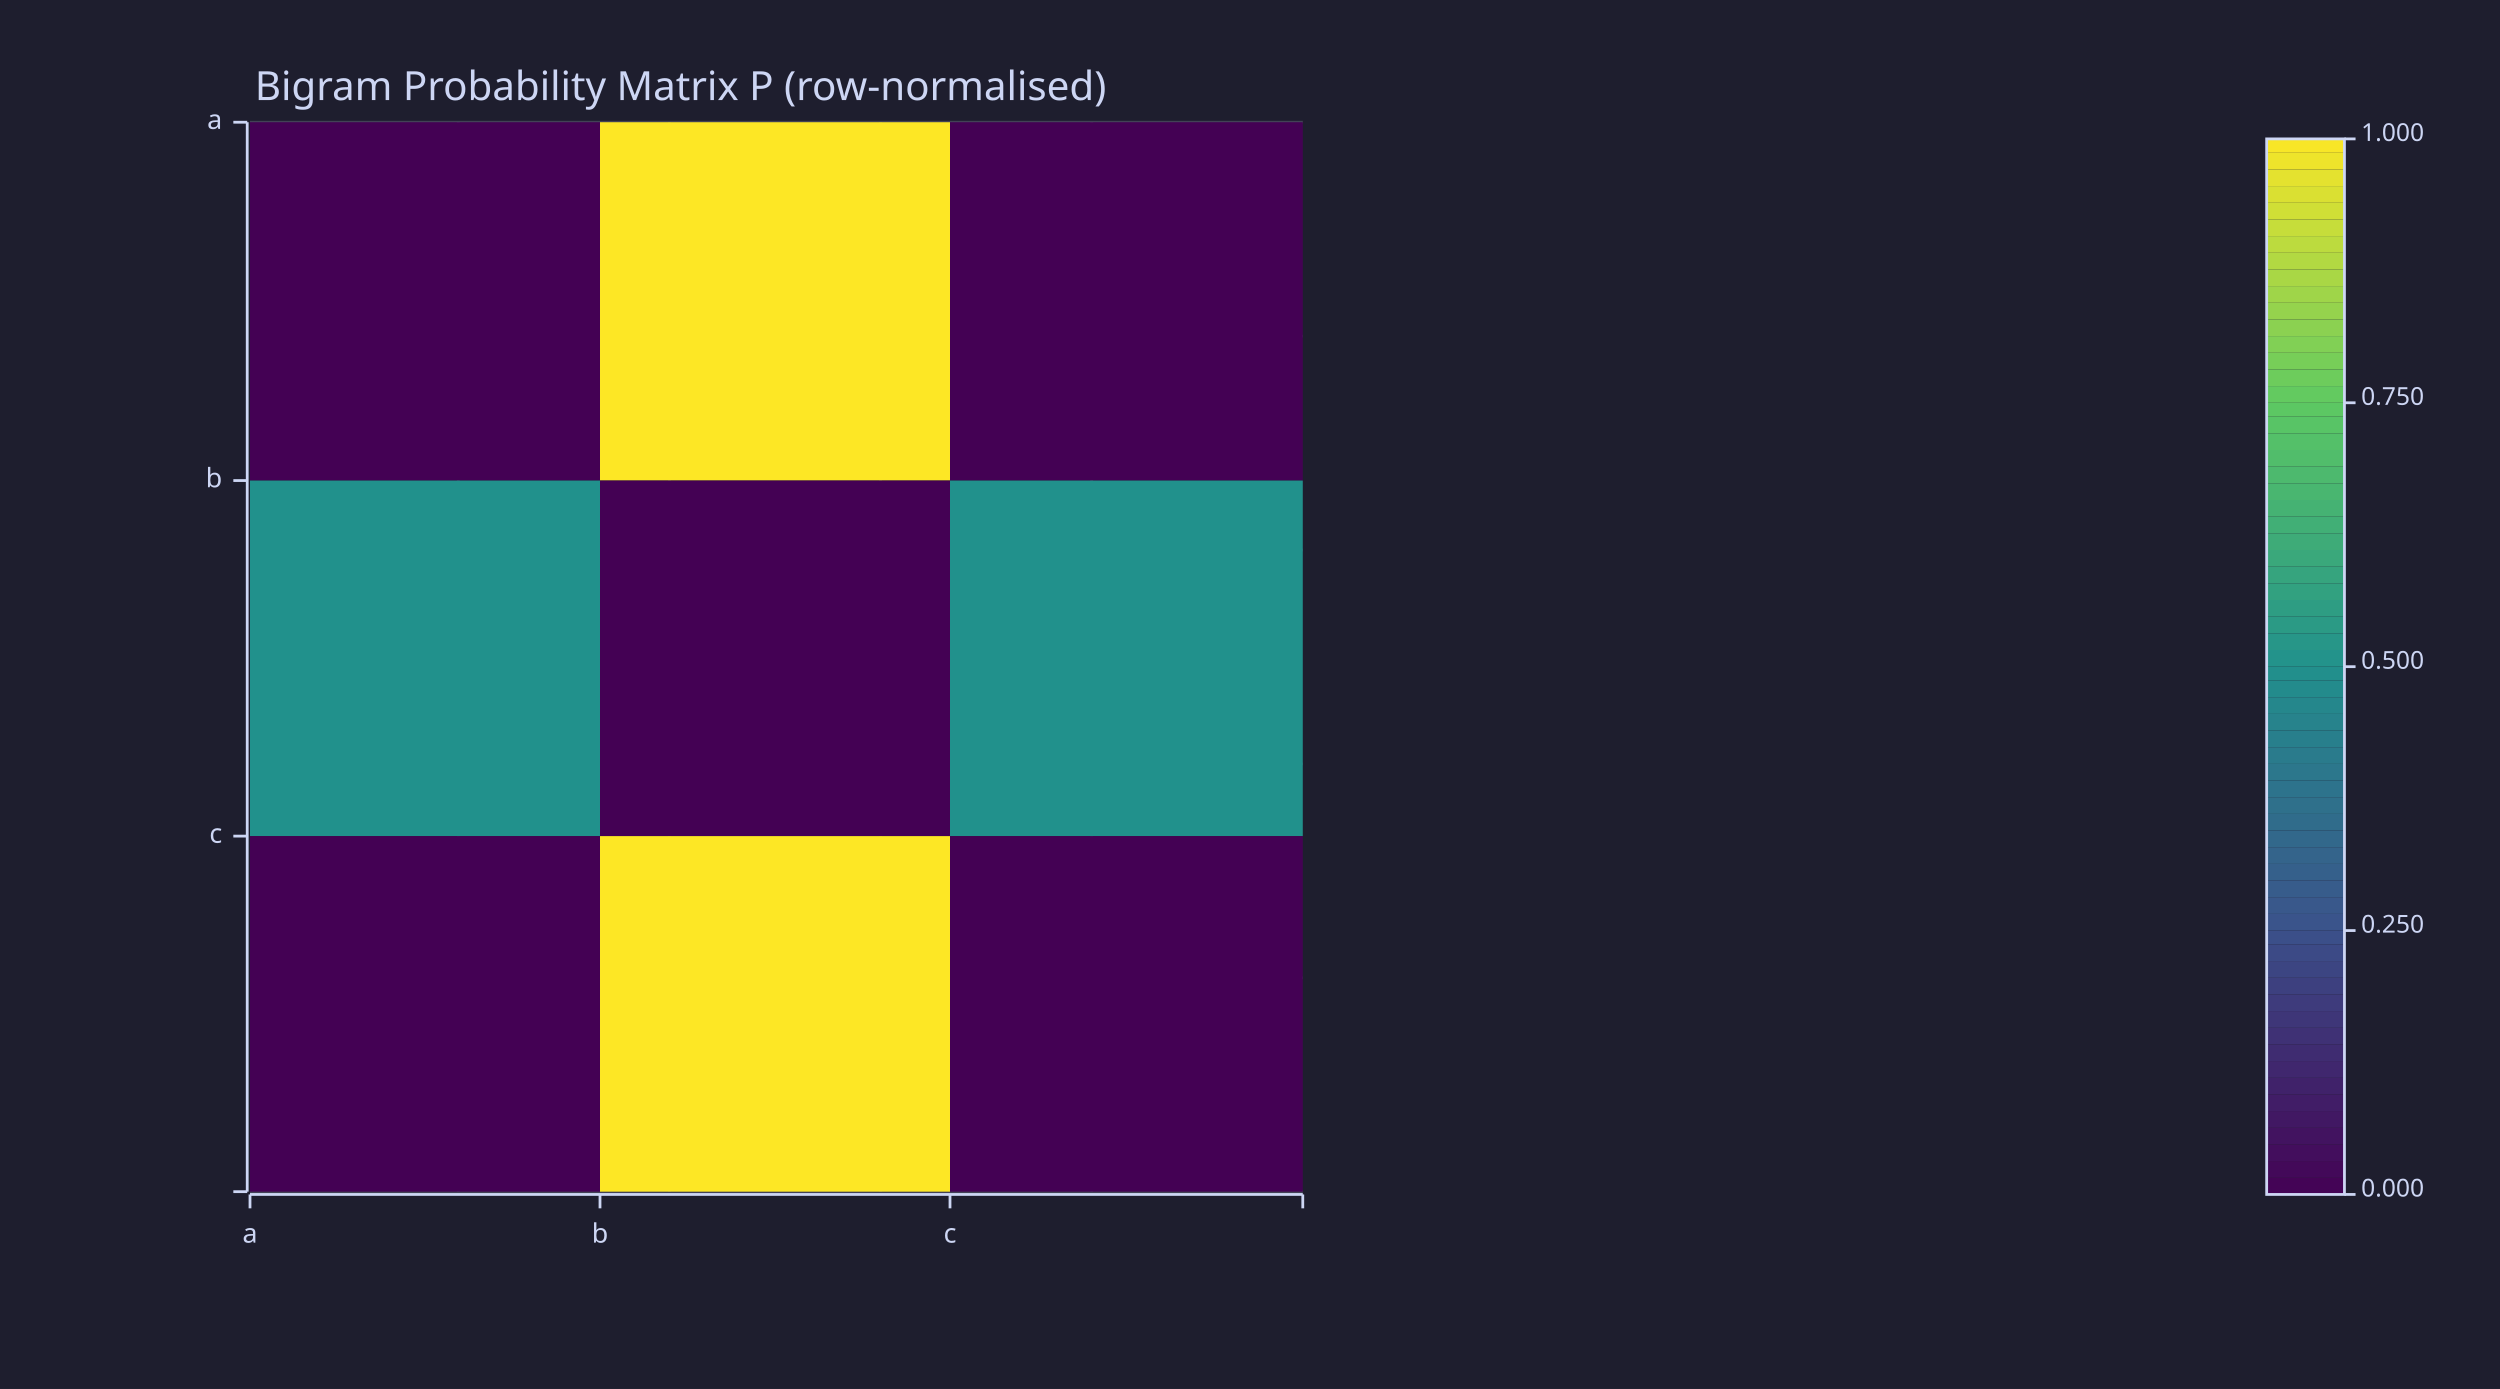
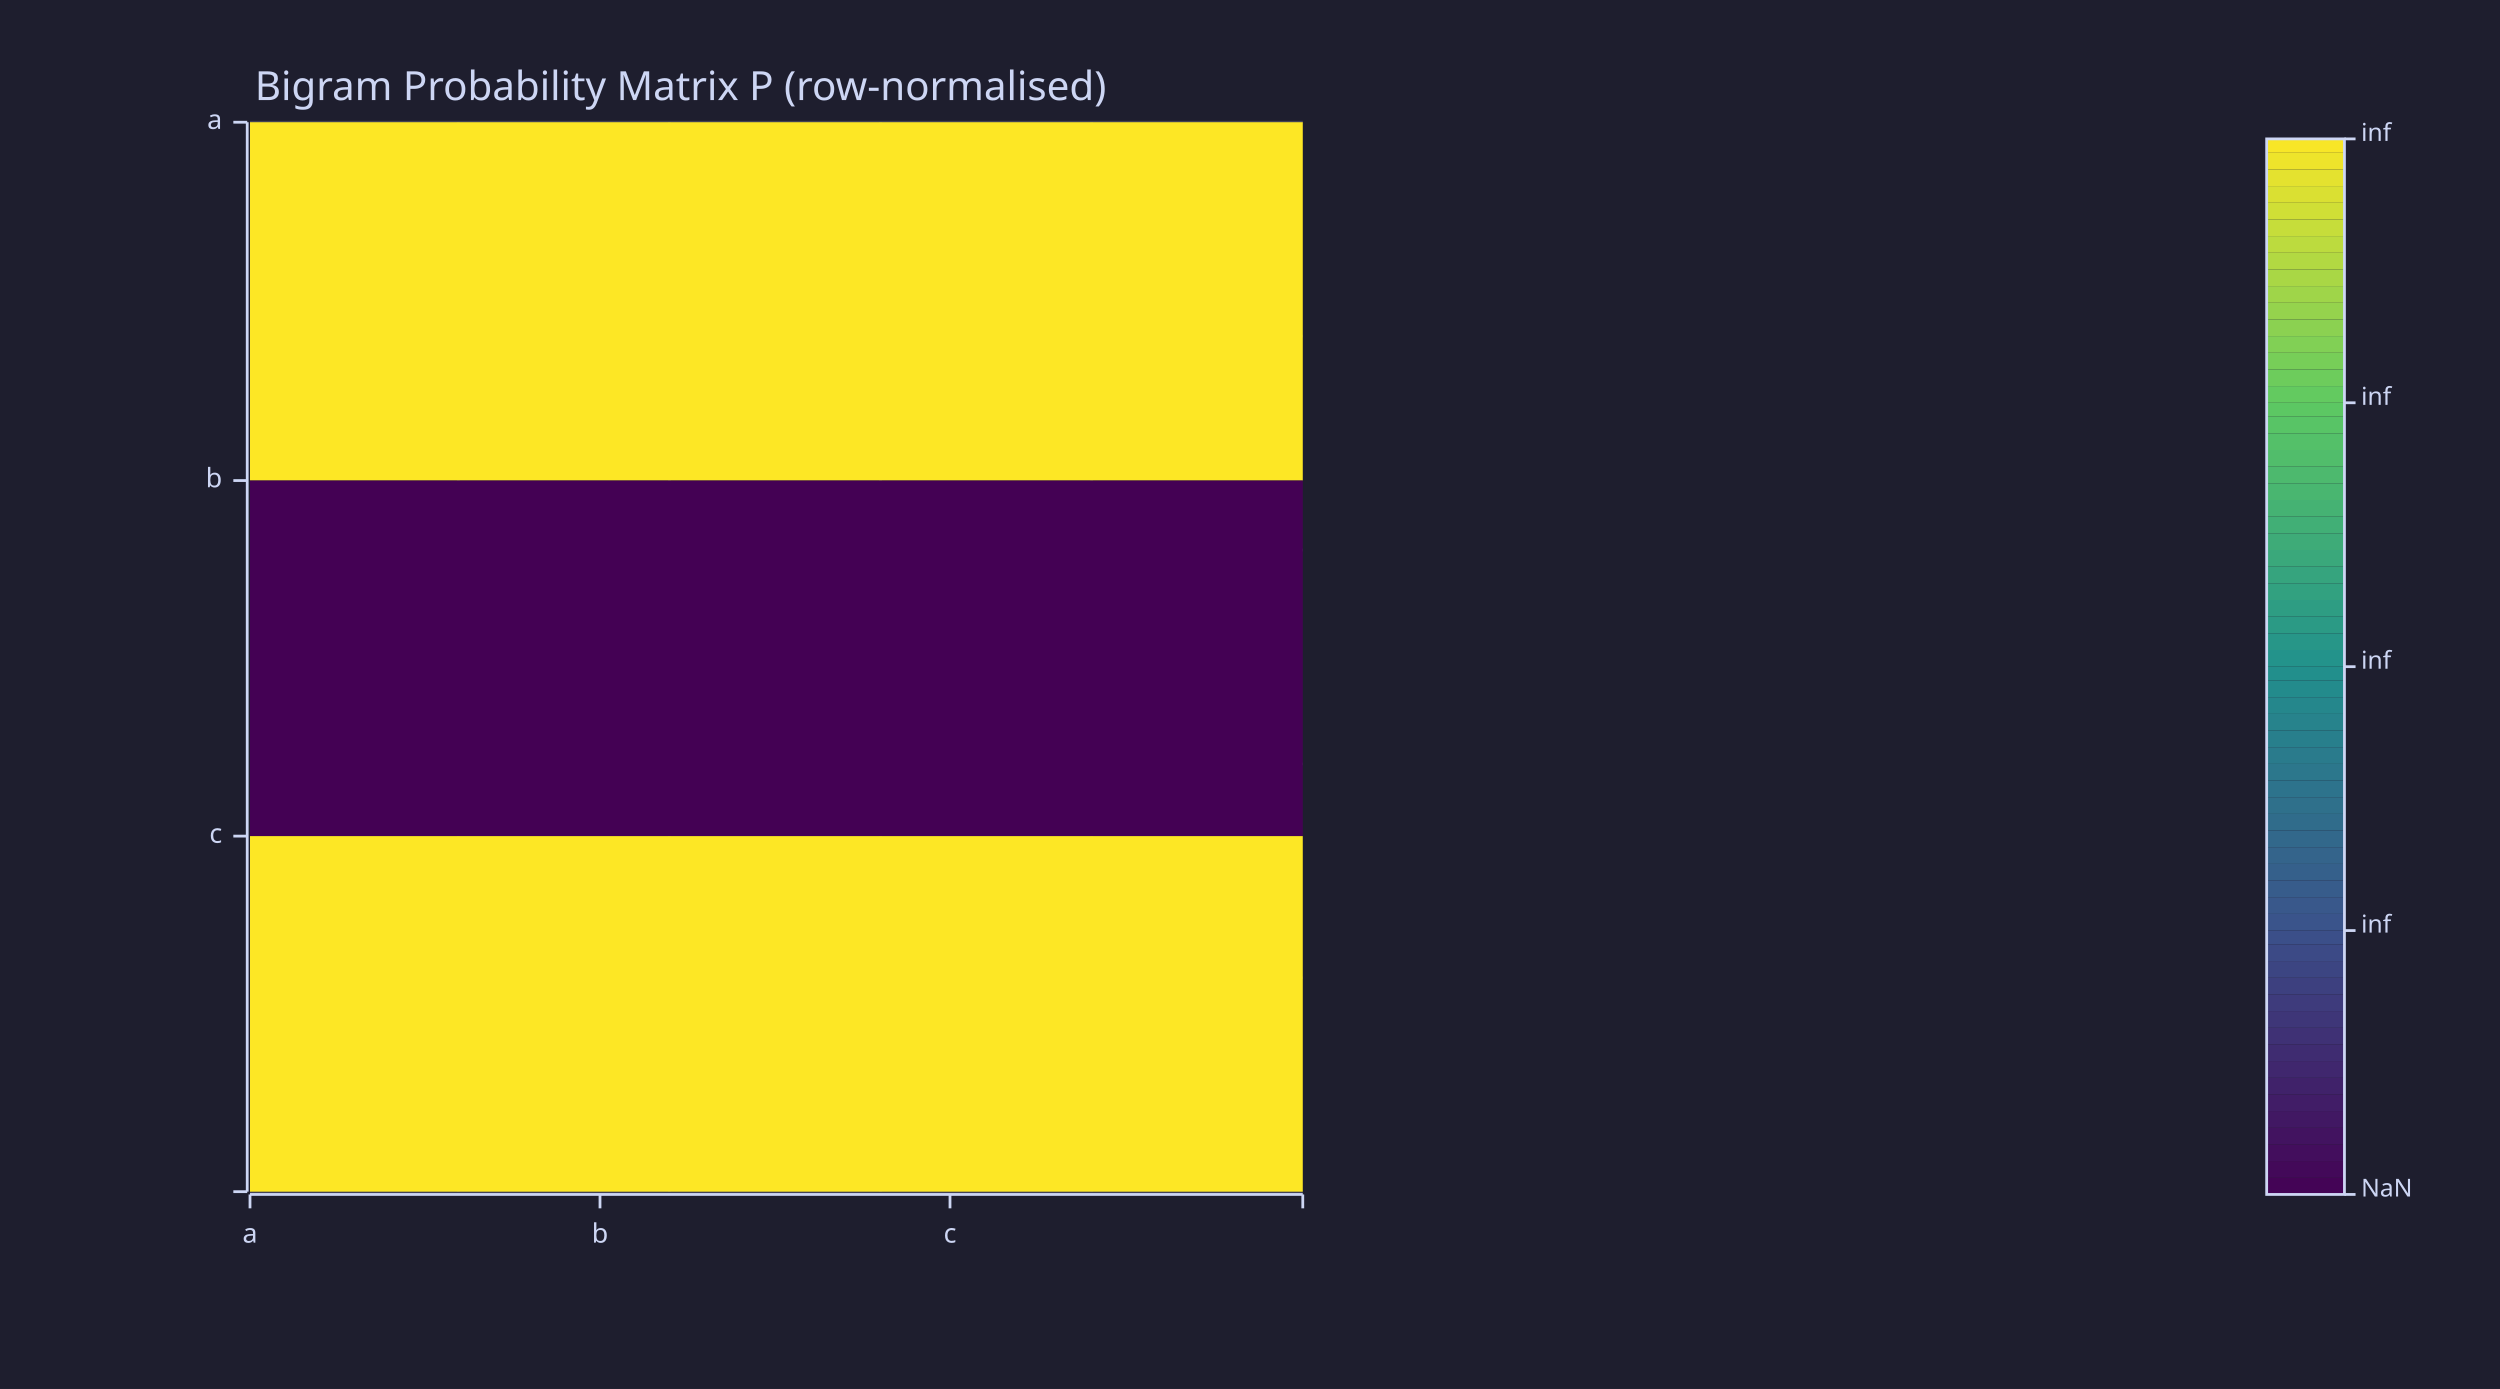
<svg xmlns="http://www.w3.org/2000/svg" width="900" height="500" viewBox="0 0 900 500">
  <rect x="0" y="0" width="900" height="500" opacity="1" fill="#1E1E2E" stroke="none" />
  <rect x="0" y="0" width="900" height="500" opacity="1" fill="#1E1E2E" stroke="none" />
  <text x="245" y="25" dy="0.76em" text-anchor="middle" font-family="sans-serif" font-size="14.516" opacity="1" fill="#CDD6F4">
Bigram Probability Matrix P (row-normalised)
</text>
  <text x="20" y="237" dy="0.76em" text-anchor="middle" font-family="sans-serif" font-size="11.29" opacity="1" fill="#CDD6F4" transform="rotate(270, 20, 237)">

</text>
  <text x="280" y="480" dy="-0.5ex" text-anchor="middle" font-family="sans-serif" font-size="11.29" opacity="1" fill="#CDD6F4">

</text>
  <polyline fill="none" opacity="1" stroke="#CDD6F4" stroke-width="1" points="89,44 89,429 " />
  <text x="80" y="429" dy="0.5ex" text-anchor="end" font-family="sans-serif" font-size="9.677" opacity="1" fill="#CDD6F4">

</text>
  <polyline fill="none" opacity="1" stroke="#CDD6F4" stroke-width="1" points="84,429 89,429 " />
  <text x="80" y="301" dy="0.5ex" text-anchor="end" font-family="sans-serif" font-size="9.677" opacity="1" fill="#CDD6F4">
c
</text>
  <polyline fill="none" opacity="1" stroke="#CDD6F4" stroke-width="1" points="84,301 89,301 " />
  <text x="80" y="173" dy="0.5ex" text-anchor="end" font-family="sans-serif" font-size="9.677" opacity="1" fill="#CDD6F4">
b
</text>
  <polyline fill="none" opacity="1" stroke="#CDD6F4" stroke-width="1" points="84,173 89,173 " />
  <text x="80" y="44" dy="0.5ex" text-anchor="end" font-family="sans-serif" font-size="9.677" opacity="1" fill="#CDD6F4">
a
</text>
  <polyline fill="none" opacity="1" stroke="#CDD6F4" stroke-width="1" points="84,44 89,44 " />
  <polyline fill="none" opacity="1" stroke="#CDD6F4" stroke-width="1" points="90,430 469,430 " />
  <text x="90" y="440" dy="0.76em" text-anchor="middle" font-family="sans-serif" font-size="9.677" opacity="1" fill="#CDD6F4">
a
</text>
  <polyline fill="none" opacity="1" stroke="#CDD6F4" stroke-width="1" points="90,430 90,435 " />
  <text x="216" y="440" dy="0.76em" text-anchor="middle" font-family="sans-serif" font-size="9.677" opacity="1" fill="#CDD6F4">
b
</text>
  <polyline fill="none" opacity="1" stroke="#CDD6F4" stroke-width="1" points="216,430 216,435 " />
  <text x="342" y="440" dy="0.76em" text-anchor="middle" font-family="sans-serif" font-size="9.677" opacity="1" fill="#CDD6F4">
c
</text>
  <polyline fill="none" opacity="1" stroke="#CDD6F4" stroke-width="1" points="342,430 342,435 " />
  <text x="469" y="440" dy="0.76em" text-anchor="middle" font-family="sans-serif" font-size="9.677" opacity="1" fill="#CDD6F4">

</text>
  <polyline fill="none" opacity="1" stroke="#CDD6F4" stroke-width="1" points="469,430 469,435 " />
  <polyline fill="none" opacity="0.3" stroke="#9696B4" stroke-width="1" points="90,429 469,429 " />
  <polyline fill="none" opacity="0.3" stroke="#9696B4" stroke-width="1" points="90,352 469,352 " />
  <polyline fill="none" opacity="0.3" stroke="#9696B4" stroke-width="1" points="90,275 469,275 " />
  <polyline fill="none" opacity="0.3" stroke="#9696B4" stroke-width="1" points="90,198 469,198 " />
  <polyline fill="none" opacity="0.3" stroke="#9696B4" stroke-width="1" points="90,121 469,121 " />
  <polyline fill="none" opacity="0.3" stroke="#9696B4" stroke-width="1" points="90,44 469,44 " />
  <polyline fill="none" opacity="0.3" stroke="#9696B4" stroke-width="1" points="165,429 165,44 " />
  <polyline fill="none" opacity="0.3" stroke="#9696B4" stroke-width="1" points="241,429 241,44 " />
  <polyline fill="none" opacity="0.3" stroke="#9696B4" stroke-width="1" points="317,429 317,44 " />
  <polyline fill="none" opacity="0.3" stroke="#9696B4" stroke-width="1" points="393,429 393,44 " />
-   <rect x="90" y="44" width="126" height="129" opacity="1" fill="#440154" stroke="none" />
+   <rect x="90" y="44" width="126" height="129" opacity="1" fill="#FDE725" stroke="none" />
  <rect x="216" y="44" width="126" height="129" opacity="1" fill="#FDE725" stroke="none" />
-   <rect x="342" y="44" width="127" height="129" opacity="1" fill="#440154" stroke="none" />
-   <rect x="90" y="173" width="126" height="128" opacity="1" fill="#21918C" stroke="none" />
+   <rect x="342" y="44" width="127" height="129" opacity="1" fill="#FDE725" stroke="none" />
+   <rect x="90" y="173" width="126" height="128" opacity="1" fill="#440154" stroke="none" />
  <rect x="216" y="173" width="126" height="128" opacity="1" fill="#440154" stroke="none" />
-   <rect x="342" y="173" width="127" height="128" opacity="1" fill="#21918C" stroke="none" />
-   <rect x="90" y="301" width="126" height="128" opacity="1" fill="#440154" stroke="none" />
+   <rect x="342" y="173" width="127" height="128" opacity="1" fill="#440154" stroke="none" />
+   <rect x="90" y="301" width="126" height="128" opacity="1" fill="#FDE725" stroke="none" />
  <rect x="216" y="301" width="126" height="128" opacity="1" fill="#FDE725" stroke="none" />
-   <rect x="342" y="301" width="127" height="128" opacity="1" fill="#440154" stroke="none" />
+   <rect x="342" y="301" width="127" height="128" opacity="1" fill="#FDE725" stroke="none" />
  <rect x="816" y="50" width="28" height="5" opacity="1" fill="#F8E627" stroke="none" />
  <rect x="816" y="55" width="28" height="6" opacity="1" fill="#EEE42B" stroke="none" />
  <rect x="816" y="61" width="28" height="6" opacity="1" fill="#E4E22F" stroke="none" />
  <rect x="816" y="67" width="28" height="6" opacity="1" fill="#DAE032" stroke="none" />
  <rect x="816" y="73" width="28" height="6" opacity="1" fill="#D0DF36" stroke="none" />
  <rect x="816" y="79" width="28" height="6" opacity="1" fill="#C6DD3A" stroke="none" />
  <rect x="816" y="85" width="28" height="6" opacity="1" fill="#BCDB3E" stroke="none" />
  <rect x="816" y="91" width="28" height="6" opacity="1" fill="#B2D942" stroke="none" />
  <rect x="816" y="97" width="28" height="6" opacity="1" fill="#A9D745" stroke="none" />
  <rect x="816" y="103" width="28" height="6" opacity="1" fill="#9FD549" stroke="none" />
  <rect x="816" y="109" width="28" height="6" opacity="1" fill="#95D34D" stroke="none" />
  <rect x="816" y="115" width="28" height="6" opacity="1" fill="#8BD151" stroke="none" />
  <rect x="816" y="121" width="28" height="6" opacity="1" fill="#81D055" stroke="none" />
  <rect x="816" y="127" width="28" height="6" opacity="1" fill="#77CE58" stroke="none" />
  <rect x="816" y="133" width="28" height="6" opacity="1" fill="#6DCC5C" stroke="none" />
  <rect x="816" y="139" width="28" height="6" opacity="1" fill="#63CA60" stroke="none" />
  <rect x="816" y="145" width="28" height="5" opacity="1" fill="#5CC763" stroke="none" />
  <rect x="816" y="150" width="28" height="6" opacity="1" fill="#58C466" stroke="none" />
  <rect x="816" y="156" width="28" height="6" opacity="1" fill="#54C069" stroke="none" />
  <rect x="816" y="162" width="28" height="6" opacity="1" fill="#51BD6B" stroke="none" />
  <rect x="816" y="168" width="28" height="6" opacity="1" fill="#4DB96E" stroke="none" />
  <rect x="816" y="174" width="28" height="6" opacity="1" fill="#49B670" stroke="none" />
  <rect x="816" y="180" width="28" height="6" opacity="1" fill="#45B273" stroke="none" />
  <rect x="816" y="186" width="28" height="6" opacity="1" fill="#41AF76" stroke="none" />
  <rect x="816" y="192" width="28" height="6" opacity="1" fill="#3EAB78" stroke="none" />
  <rect x="816" y="198" width="28" height="6" opacity="1" fill="#3AA87B" stroke="none" />
  <rect x="816" y="204" width="28" height="6" opacity="1" fill="#36A47E" stroke="none" />
  <rect x="816" y="210" width="28" height="6" opacity="1" fill="#32A180" stroke="none" />
  <rect x="816" y="216" width="28" height="6" opacity="1" fill="#2E9D83" stroke="none" />
  <rect x="816" y="222" width="28" height="6" opacity="1" fill="#2B9A85" stroke="none" />
  <rect x="816" y="228" width="28" height="6" opacity="1" fill="#279688" stroke="none" />
  <rect x="816" y="234" width="28" height="6" opacity="1" fill="#23938B" stroke="none" />
  <rect x="816" y="240" width="28" height="5" opacity="1" fill="#228F8C" stroke="none" />
  <rect x="816" y="245" width="28" height="6" opacity="1" fill="#238B8C" stroke="none" />
  <rect x="816" y="251" width="28" height="6" opacity="1" fill="#25878C" stroke="none" />
  <rect x="816" y="257" width="28" height="6" opacity="1" fill="#27838C" stroke="none" />
  <rect x="816" y="263" width="28" height="6" opacity="1" fill="#287F8C" stroke="none" />
  <rect x="816" y="269" width="28" height="6" opacity="1" fill="#2A7B8C" stroke="none" />
  <rect x="816" y="275" width="28" height="6" opacity="1" fill="#2C778C" stroke="none" />
  <rect x="816" y="281" width="28" height="6" opacity="1" fill="#2D738C" stroke="none" />
  <rect x="816" y="287" width="28" height="6" opacity="1" fill="#2F708B" stroke="none" />
  <rect x="816" y="293" width="28" height="6" opacity="1" fill="#306C8B" stroke="none" />
  <rect x="816" y="299" width="28" height="6" opacity="1" fill="#32688B" stroke="none" />
  <rect x="816" y="305" width="28" height="6" opacity="1" fill="#34648B" stroke="none" />
  <rect x="816" y="311" width="28" height="6" opacity="1" fill="#35608B" stroke="none" />
  <rect x="816" y="317" width="28" height="6" opacity="1" fill="#375C8B" stroke="none" />
  <rect x="816" y="323" width="28" height="6" opacity="1" fill="#39588B" stroke="none" />
  <rect x="816" y="329" width="28" height="6" opacity="1" fill="#3A548B" stroke="none" />
  <rect x="816" y="335" width="28" height="5" opacity="1" fill="#3B4F89" stroke="none" />
  <rect x="816" y="340" width="28" height="6" opacity="1" fill="#3C4A86" stroke="none" />
  <rect x="816" y="346" width="28" height="6" opacity="1" fill="#3C4582" stroke="none" />
  <rect x="816" y="352" width="28" height="6" opacity="1" fill="#3D407F" stroke="none" />
  <rect x="816" y="358" width="28" height="6" opacity="1" fill="#3E3B7C" stroke="none" />
  <rect x="816" y="364" width="28" height="6" opacity="1" fill="#3E3678" stroke="none" />
  <rect x="816" y="370" width="28" height="6" opacity="1" fill="#3F3175" stroke="none" />
  <rect x="816" y="376" width="28" height="6" opacity="1" fill="#3F2C71" stroke="none" />
  <rect x="816" y="382" width="28" height="6" opacity="1" fill="#40276E" stroke="none" />
  <rect x="816" y="388" width="28" height="6" opacity="1" fill="#40226A" stroke="none" />
  <rect x="816" y="394" width="28" height="6" opacity="1" fill="#411D67" stroke="none" />
  <rect x="816" y="400" width="28" height="6" opacity="1" fill="#411863" stroke="none" />
  <rect x="816" y="406" width="28" height="6" opacity="1" fill="#421360" stroke="none" />
  <rect x="816" y="412" width="28" height="6" opacity="1" fill="#430E5D" stroke="none" />
  <rect x="816" y="418" width="28" height="6" opacity="1" fill="#430959" stroke="none" />
  <rect x="816" y="424" width="28" height="6" opacity="1" fill="#440456" stroke="none" />
  <rect x="816" y="50" width="28" height="380" opacity="1" fill="none" stroke="#CDD6F4" />
  <polyline fill="none" opacity="1" stroke="#CDD6F4" stroke-width="1" points="844,430 848,430 " />
  <text x="850" y="424" dy="0.76em" text-anchor="start" font-family="sans-serif" font-size="8.871" opacity="1" fill="#CDD6F4">
- 0.000
+ NaN
</text>
  <polyline fill="none" opacity="1" stroke="#CDD6F4" stroke-width="1" points="844,335 848,335 " />
  <text x="850" y="329" dy="0.76em" text-anchor="start" font-family="sans-serif" font-size="8.871" opacity="1" fill="#CDD6F4">
- 0.250
+ inf
</text>
  <polyline fill="none" opacity="1" stroke="#CDD6F4" stroke-width="1" points="844,240 848,240 " />
  <text x="850" y="234" dy="0.76em" text-anchor="start" font-family="sans-serif" font-size="8.871" opacity="1" fill="#CDD6F4">
- 0.500
+ inf
</text>
  <polyline fill="none" opacity="1" stroke="#CDD6F4" stroke-width="1" points="844,145 848,145 " />
  <text x="850" y="139" dy="0.76em" text-anchor="start" font-family="sans-serif" font-size="8.871" opacity="1" fill="#CDD6F4">
- 0.750
+ inf
</text>
  <polyline fill="none" opacity="1" stroke="#CDD6F4" stroke-width="1" points="844,50 848,50 " />
  <text x="850" y="44" dy="0.76em" text-anchor="start" font-family="sans-serif" font-size="8.871" opacity="1" fill="#CDD6F4">
- 1.000
+ inf
</text>
</svg>
